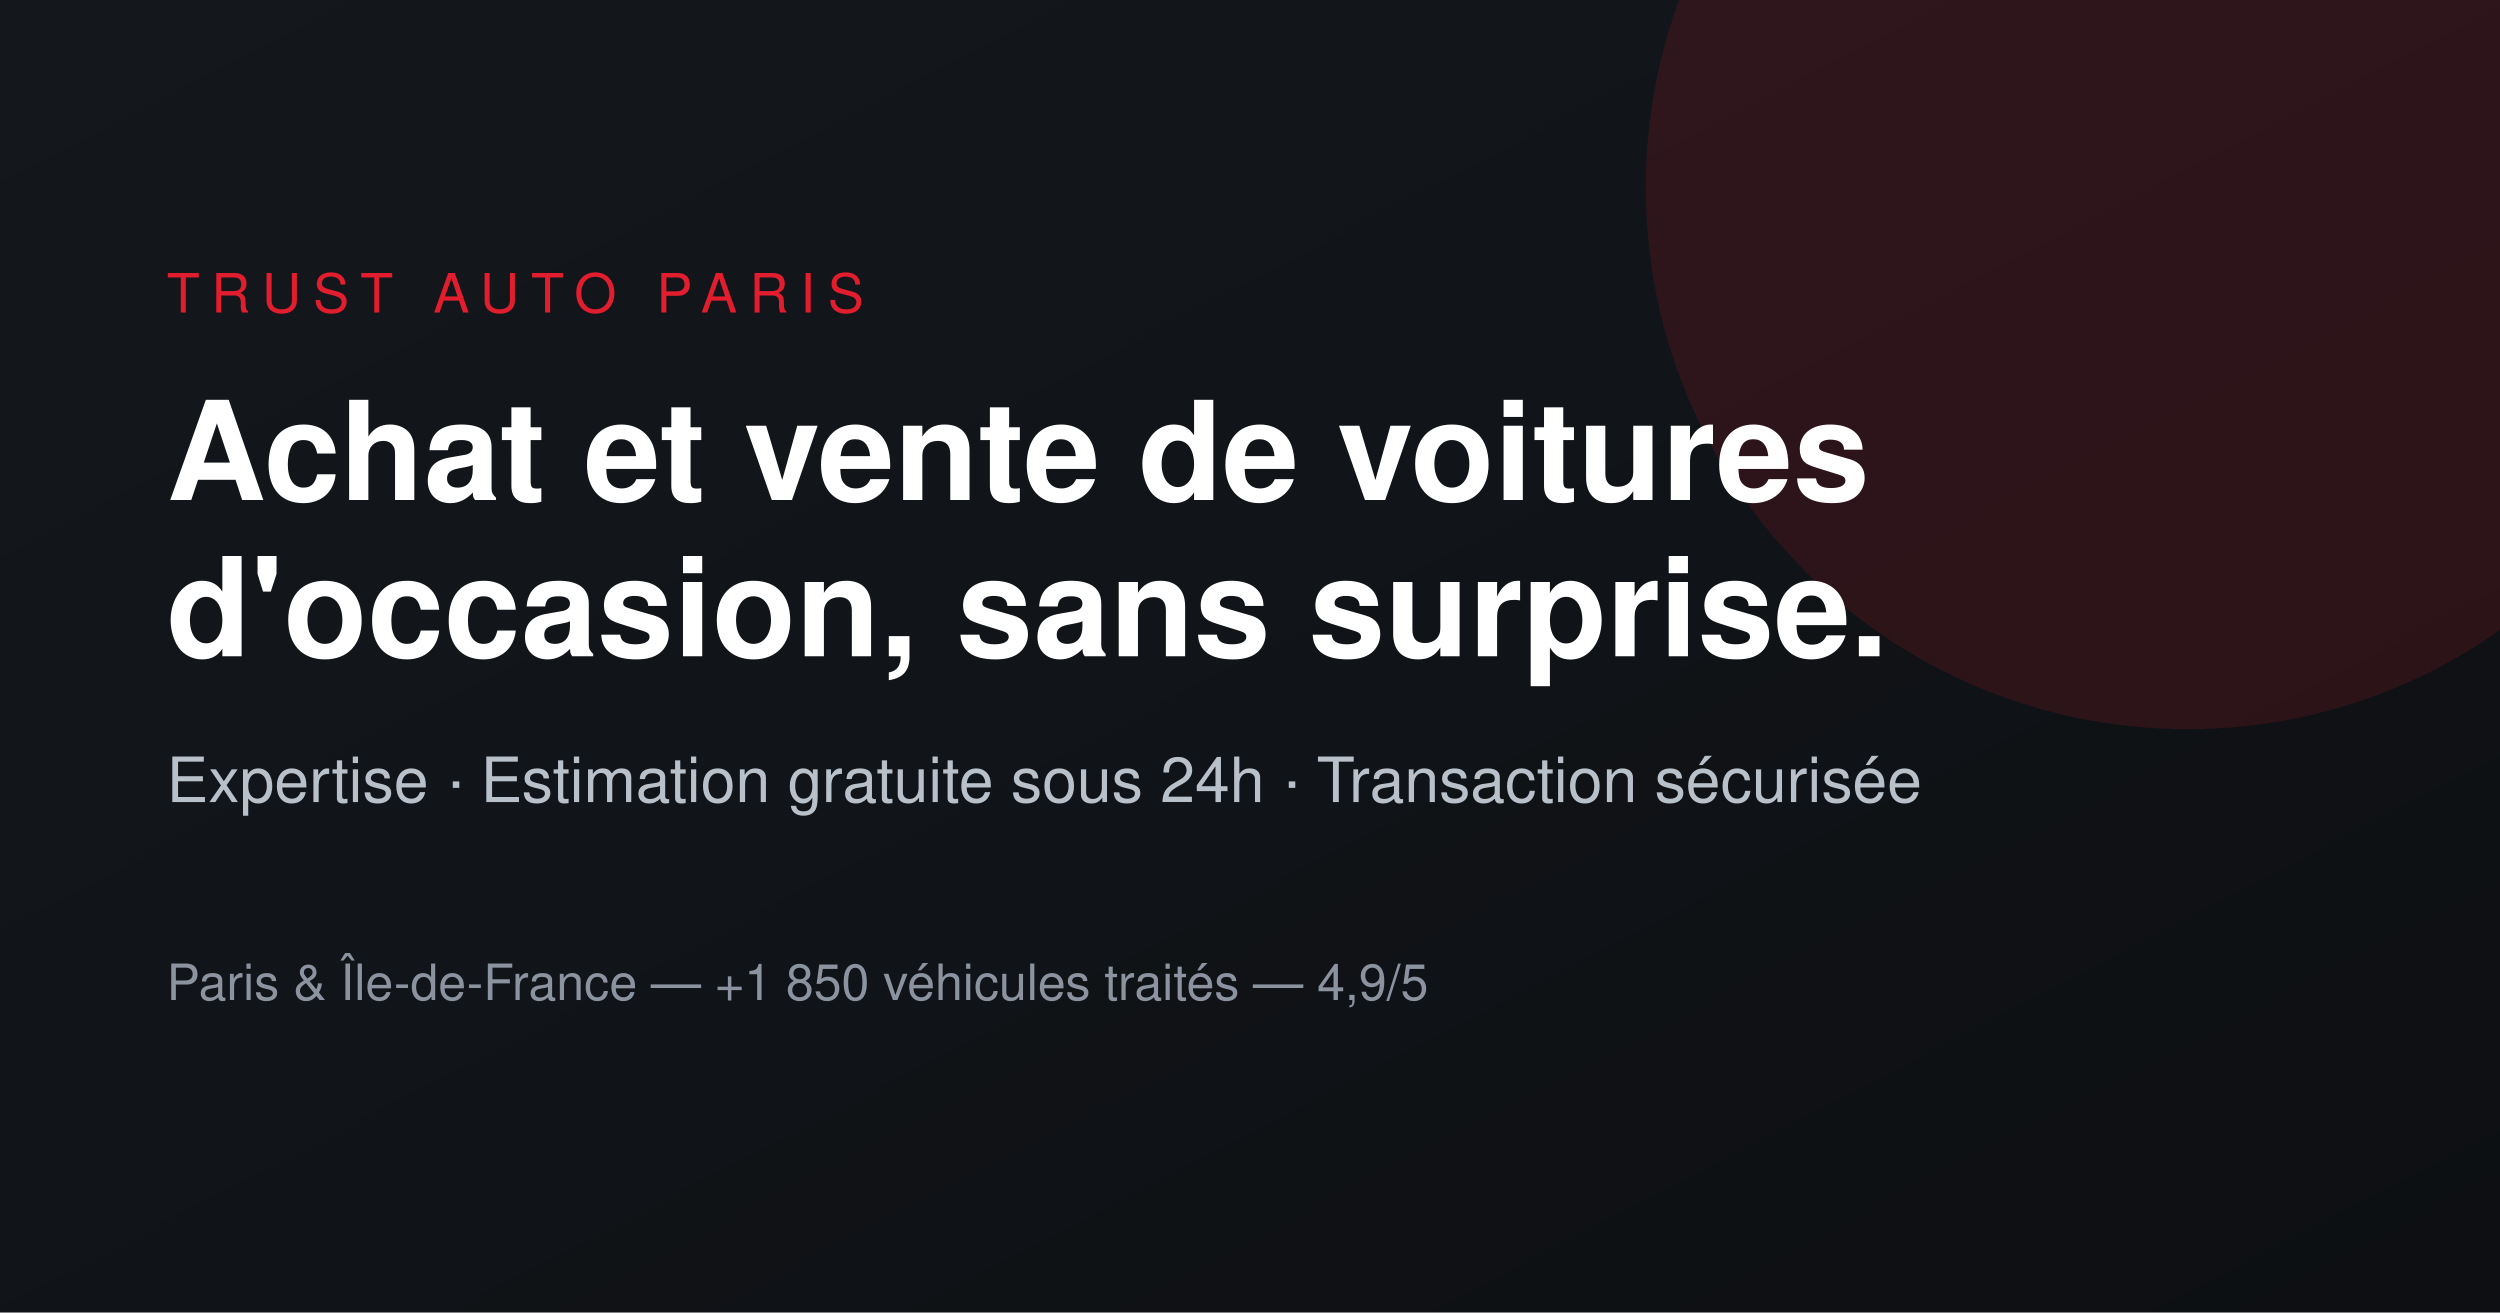
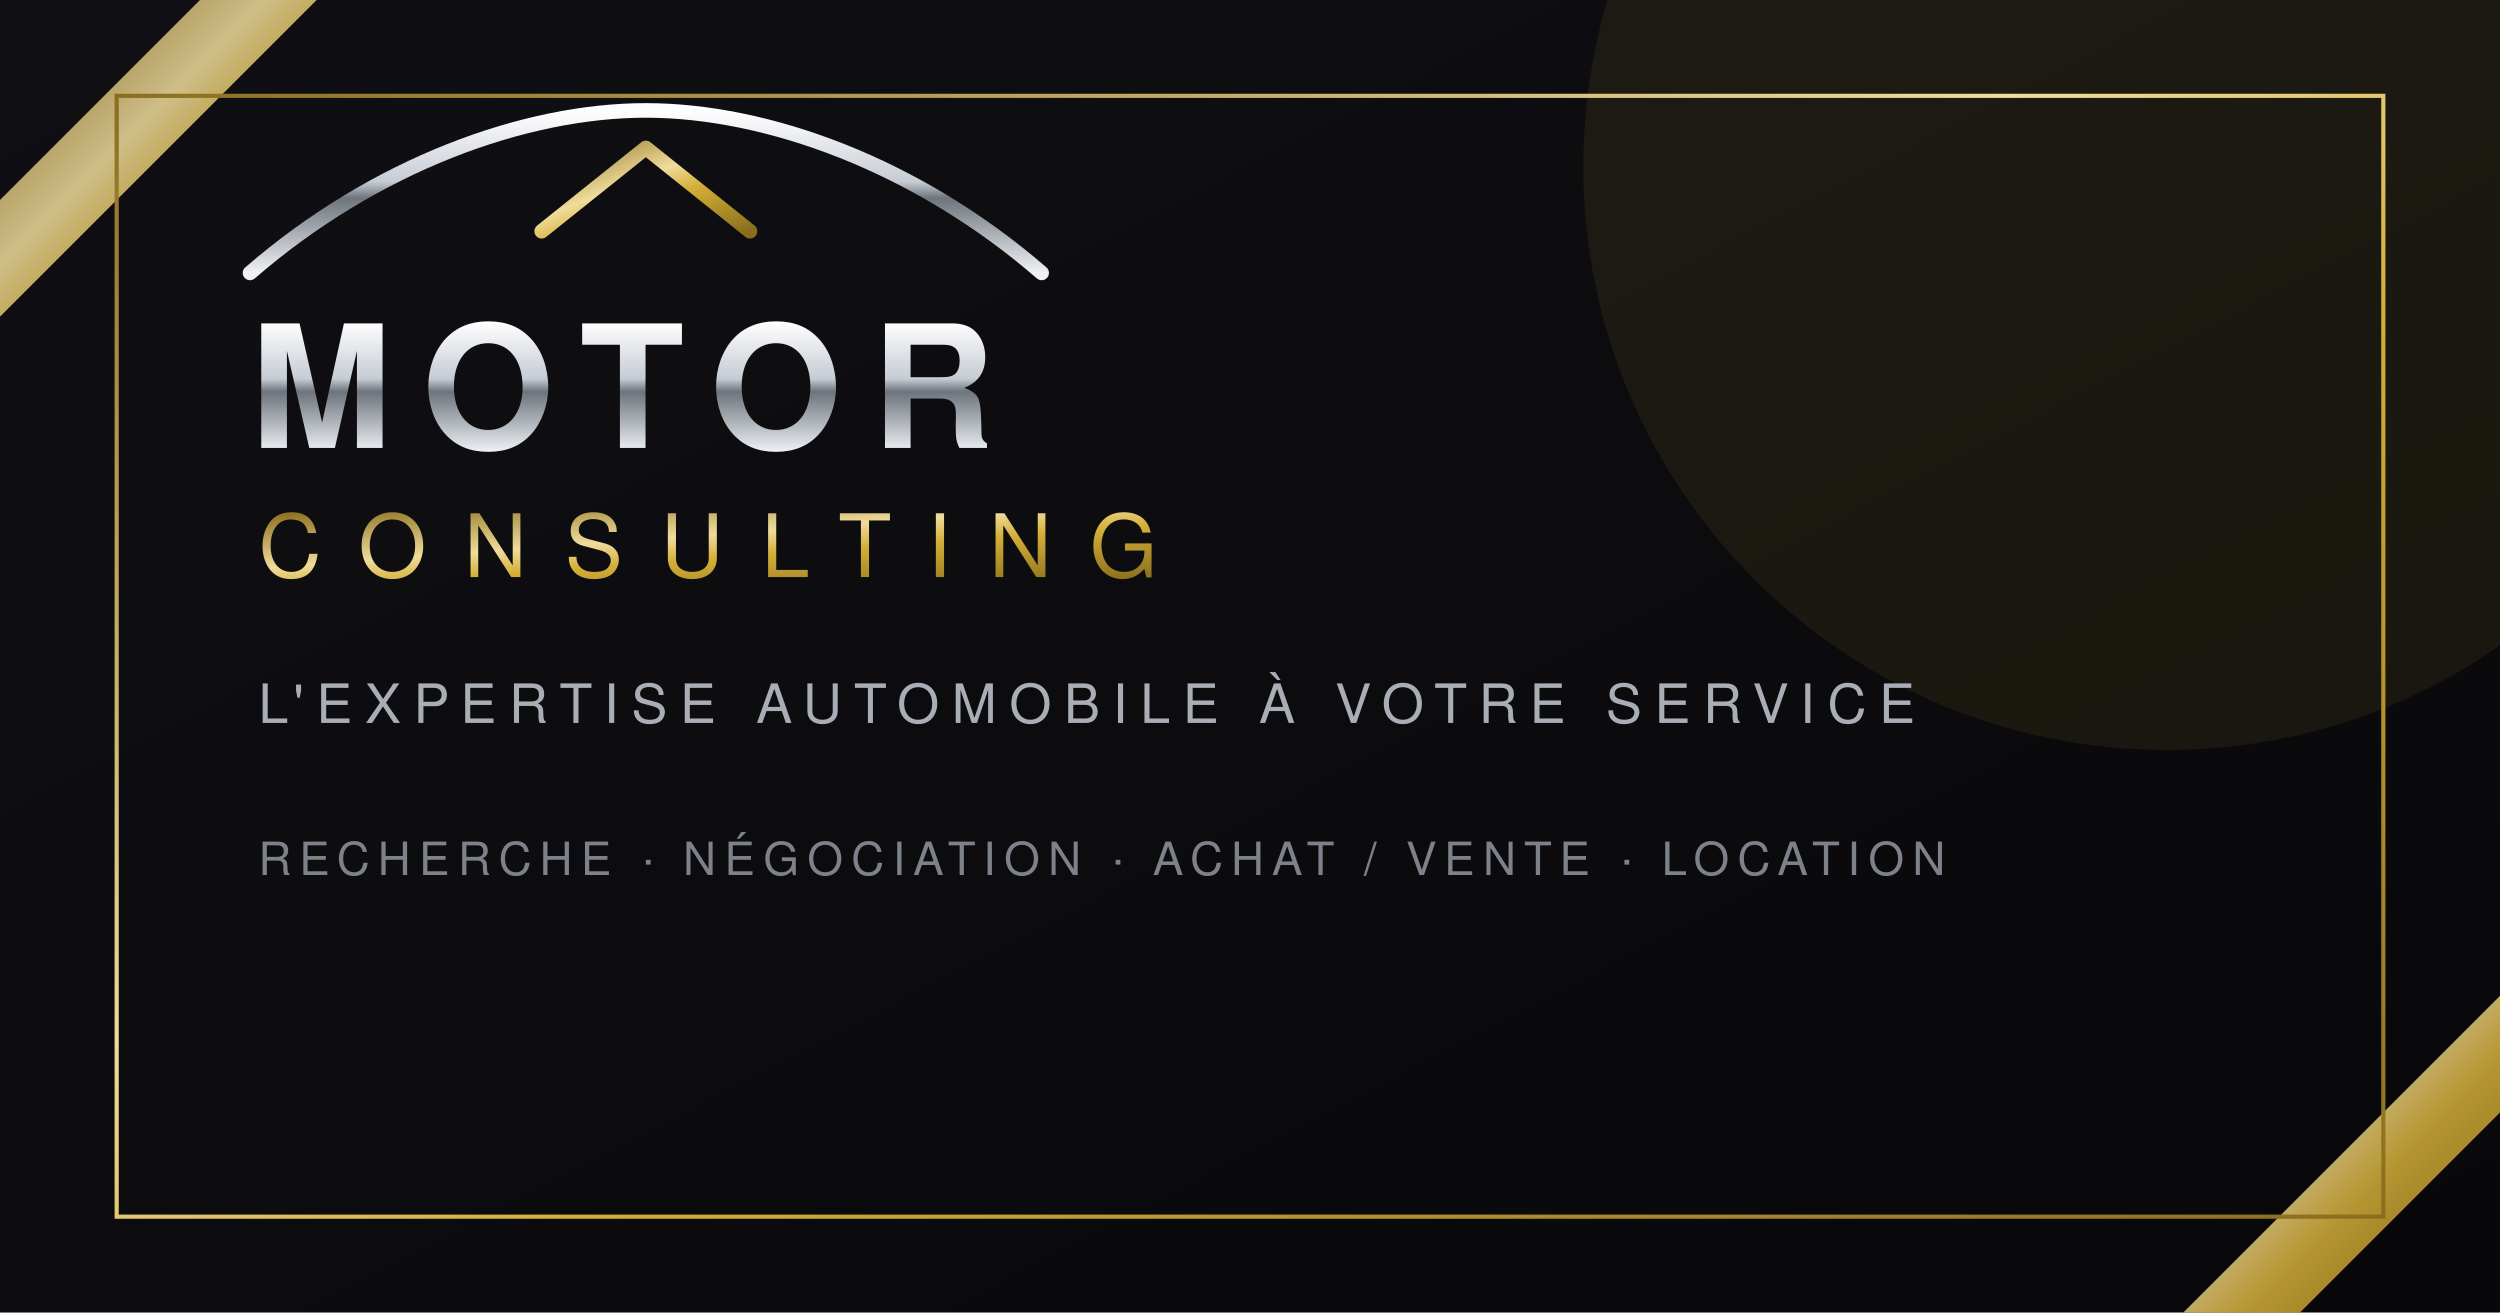
<svg xmlns="http://www.w3.org/2000/svg" viewBox="0 0 1200 630" width="1200" height="630">
  <defs>
    <linearGradient id="bg" x1="0" y1="0" x2="1" y2="1">
-       <stop offset="0%" stop-color="#14181d" />
-       <stop offset="100%" stop-color="#0d0f12" />
+       <stop offset="0%" stop-color="#101014" />
+       <stop offset="100%" stop-color="#08080a" />
+     </linearGradient>
+     <linearGradient id="or" x1="0" y1="0" x2="1" y2="1">
+       <stop offset="0%" stop-color="#8a6e1e" />
+       <stop offset="42%" stop-color="#f0dc9b" />
+       <stop offset="60%" stop-color="#d4af37" />
+       <stop offset="100%" stop-color="#8a6e1e" />
+     </linearGradient>
+     <linearGradient id="chrome" x1="0" y1="0" x2="0" y2="1">
+       <stop offset="0%" stop-color="#ffffff" />
+       <stop offset="44%" stop-color="#c6ccd4" />
+       <stop offset="54%" stop-color="#6e747c" />
+       <stop offset="100%" stop-color="#eef2f6" />
    </linearGradient>
  </defs>
  <rect width="1200" height="630" fill="url(#bg)" />
-   <circle cx="1050" cy="90" r="260" fill="#e11d2e" opacity=".14" />
-   <g transform="translate(80,150)" fill="#ffffff" font-family="Helvetica,Arial,sans-serif">
-     <text x="0" y="0" font-size="26" letter-spacing="6" fill="#e11d2e">TRUST AUTO PARIS</text>
-     <text x="0" y="90" font-size="66" font-weight="bold">Achat et vente de voitures</text>
-     <text x="0" y="165" font-size="66" font-weight="bold">d'occasion, sans surprise.</text>
-     <text x="0" y="235" font-size="30" fill="#b8c0ca">Expertise · Estimation gratuite sous 24h · Transaction sécurisée</text>
-     <text x="0" y="330" font-size="24" fill="#8a939f">Paris &amp; Île-de-France — +1 850 véhicules traités — 4,9/5</text>
+   <circle cx="1040" cy="80" r="280" fill="#d4af37" opacity=".08" />
+   <path d="M0 96 96 0h56L0 152Z" fill="url(#or)" opacity=".85" />
+   <path d="M1200 534 1104 630h-56l152-152Z" fill="url(#or)" opacity=".85" />
+   <rect x="56" y="46" width="1088" height="538" fill="none" stroke="url(#or)" stroke-width="2" />
+   <g transform="translate(120,215)" font-family="Helvetica,Arial,sans-serif">
+     <path d="M0 66c60-52 132-78 190-78s130 26 190 78" fill="none" stroke="url(#chrome)" stroke-width="7" stroke-linecap="round" transform="translate(0,-150)" />
+     <path d="m140-104 50-40 50 40" fill="none" stroke="url(#or)" stroke-width="7" stroke-linejoin="round" stroke-linecap="round" />
+     <text x="0" y="0" font-size="82" font-weight="bold" letter-spacing="14" fill="url(#chrome)">MOTOR</text>
+     <text x="4" y="62" font-size="42" letter-spacing="18" fill="url(#or)">CONSULTING</text>
+     <text x="4" y="132" font-size="26" letter-spacing="6" fill="#a9adb5">L'EXPERTISE AUTOMOBILE À VOTRE SERVICE</text>
+     <text x="4" y="205" font-size="22" letter-spacing="4" fill="#7c818a">RECHERCHE · NÉGOCIATION · ACHAT / VENTE · LOCATION</text>
  </g>
</svg>
